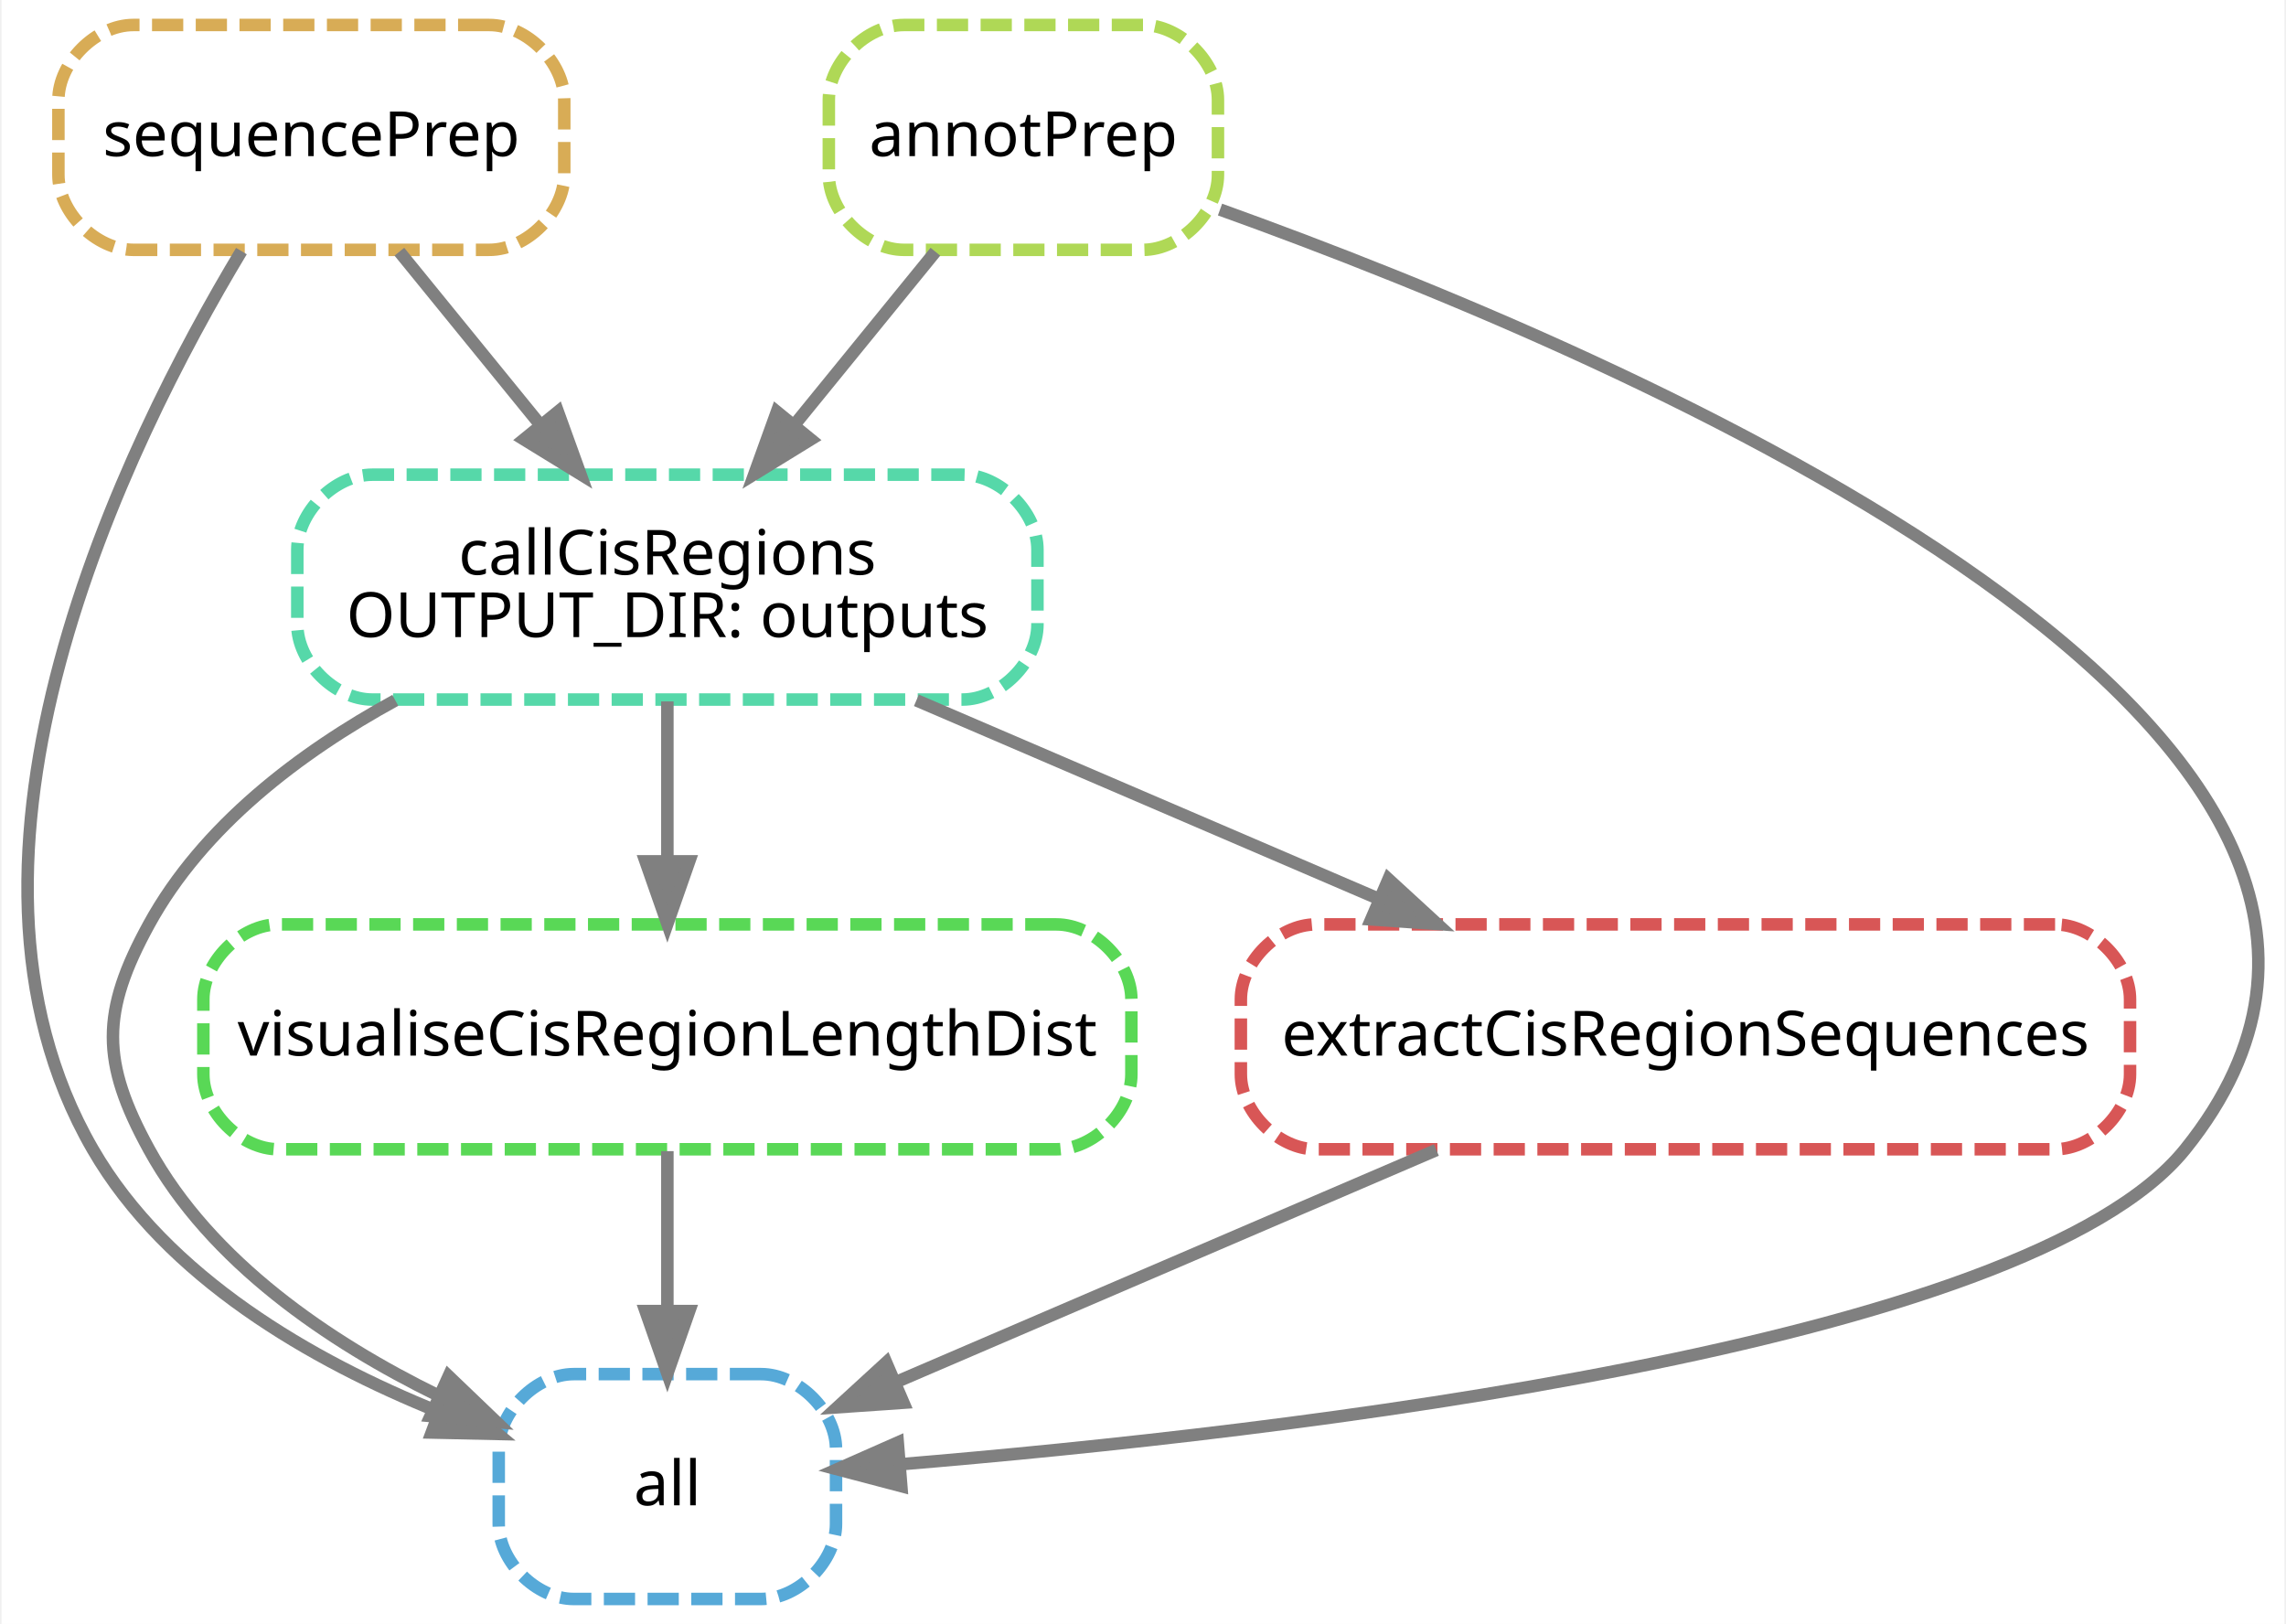
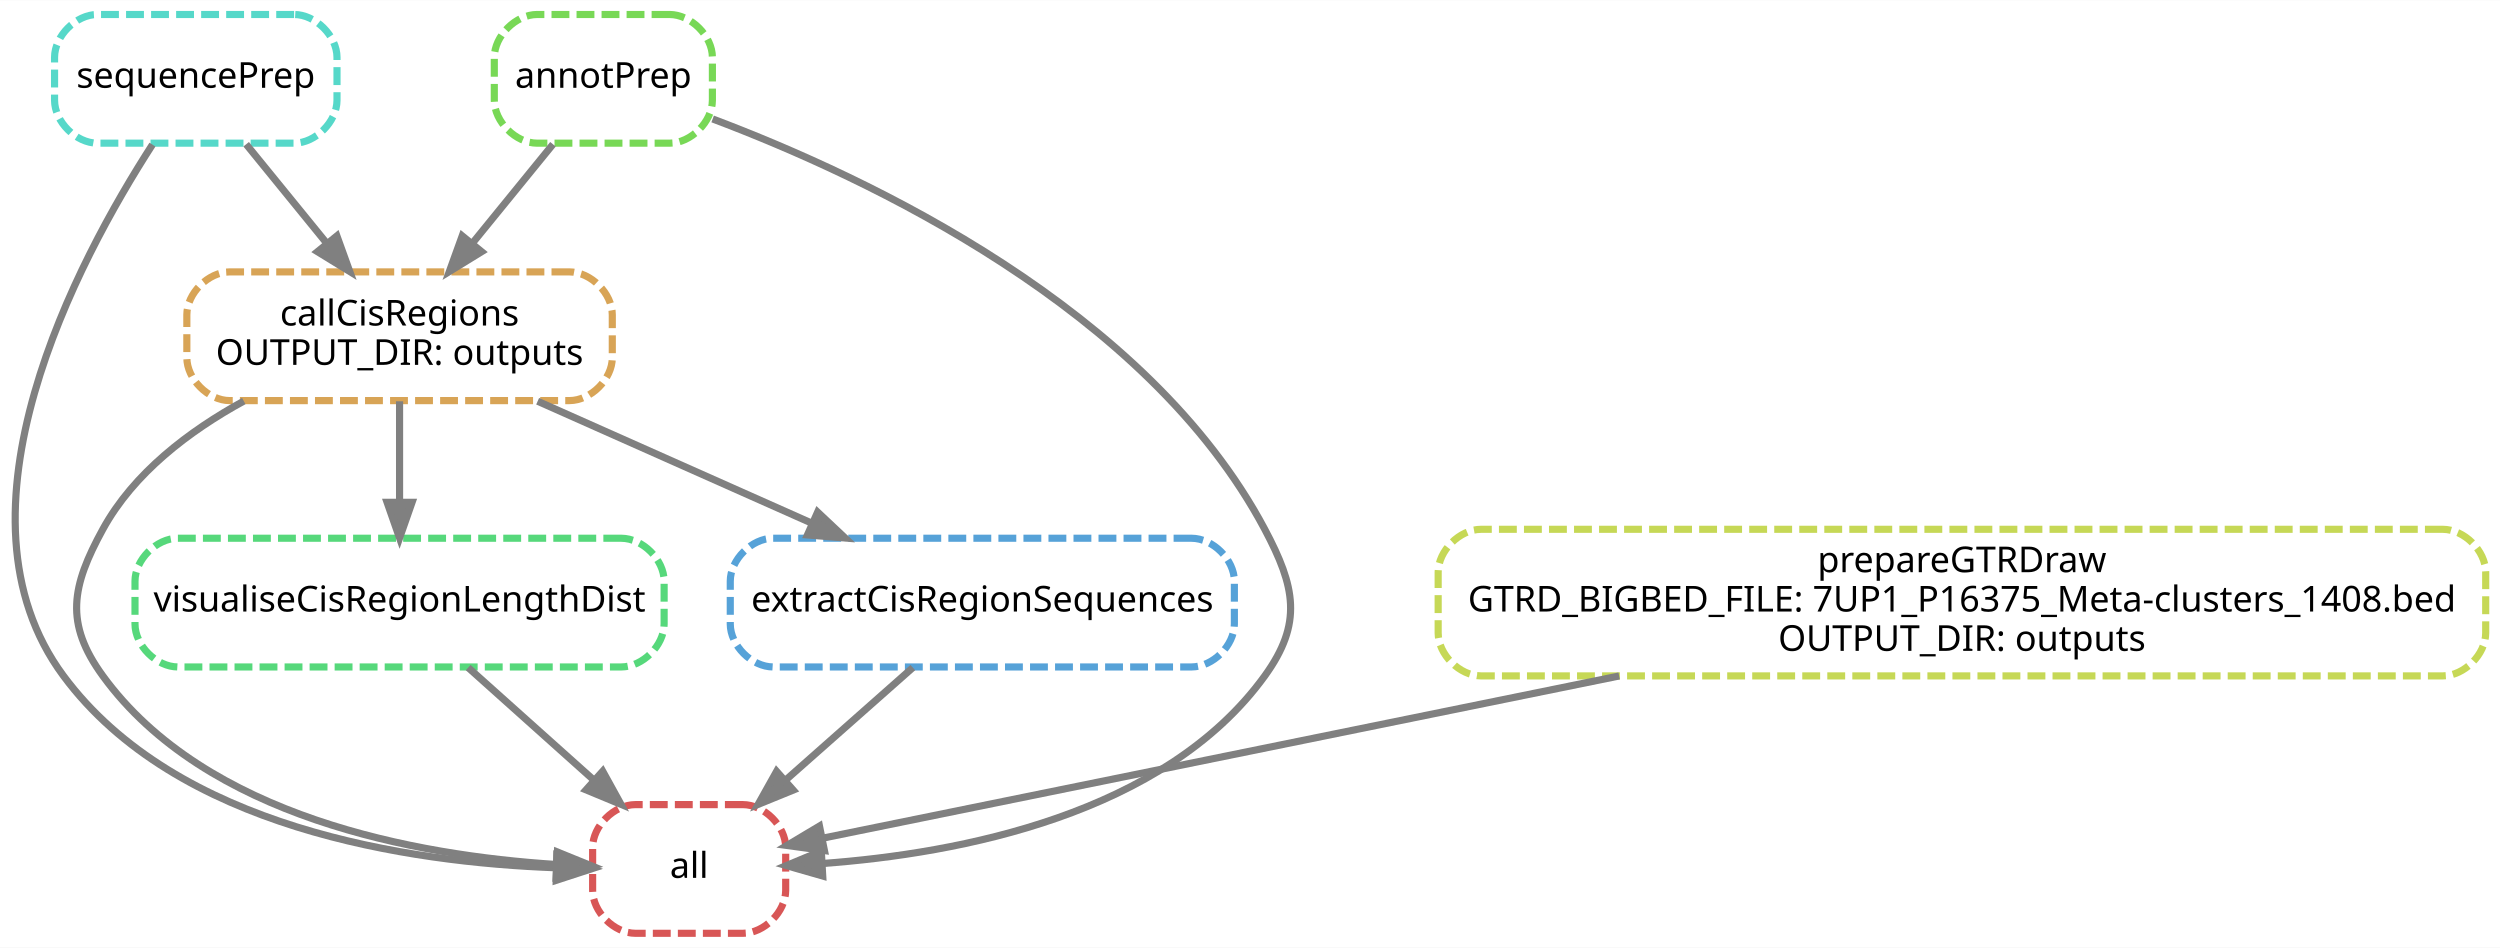
- <svg xmlns="http://www.w3.org/2000/svg" width="366pt" height="260pt" viewBox="0.00 0.00 365.52 260.00">
-   <g id="graph0" class="graph" transform="scale(1 1) rotate(0) translate(4 256)">
-     <polygon fill="white" stroke="transparent" points="-4,4 -4,-256 361.52,-256 361.52,4 -4,4" />
+ <svg xmlns="http://www.w3.org/2000/svg" width="699pt" height="265pt" viewBox="0.00 0.00 699.26 265.00">
+   <g id="graph0" class="graph" transform="scale(1 1) rotate(0) translate(4 261)">
+     <polygon fill="white" stroke="transparent" points="-4,4 -4,-261 695.26,-261 695.26,4 -4,4" />
    <g id="node1" class="node">
-       <path fill="none" stroke="#56a9d8" stroke-width="2" stroke-dasharray="5,2" d="M117.61,-36C117.61,-36 87.61,-36 87.61,-36 81.61,-36 75.61,-30 75.61,-24 75.61,-24 75.61,-12 75.61,-12 75.61,-6 81.61,0 87.61,0 87.61,0 117.61,0 117.61,0 123.61,0 129.61,-6 129.61,-12 129.61,-12 129.61,-24 129.61,-24 129.61,-30 123.61,-36 117.61,-36" />
-       <text text-anchor="middle" x="102.61" y="-15" font-family="sans" font-size="10.00">all</text>
+       <path fill="none" stroke="#d85656" stroke-width="2" stroke-dasharray="5,2" d="M203.76,-36C203.76,-36 173.76,-36 173.76,-36 167.76,-36 161.76,-30 161.76,-24 161.76,-24 161.76,-12 161.76,-12 161.76,-6 167.76,0 173.76,0 173.76,0 203.76,0 203.76,0 209.76,0 215.76,-6 215.76,-12 215.76,-12 215.76,-24 215.76,-24 215.76,-30 209.76,-36 203.76,-36" />
+       <text text-anchor="middle" x="188.76" y="-15.5" font-family="sans" font-size="10.00">all</text>
    </g>
    <g id="node2" class="node">
-       <path fill="none" stroke="#d8ac56" stroke-width="2" stroke-dasharray="5,2" d="M74.1,-252C74.1,-252 17.11,-252 17.11,-252 11.11,-252 5.11,-246 5.11,-240 5.11,-240 5.11,-228 5.11,-228 5.11,-222 11.11,-216 17.11,-216 17.11,-216 74.1,-216 74.1,-216 80.1,-216 86.1,-222 86.1,-228 86.1,-228 86.1,-240 86.1,-240 86.1,-246 80.1,-252 74.1,-252" />
-       <text text-anchor="middle" x="45.61" y="-231" font-family="sans" font-size="10.00">sequencePrep</text>
+       <path fill="none" stroke="#56d8c9" stroke-width="2" stroke-dasharray="5,2" d="M78.26,-257C78.26,-257 23.26,-257 23.26,-257 17.26,-257 11.26,-251 11.26,-245 11.26,-245 11.26,-233 11.26,-233 11.26,-227 17.26,-221 23.26,-221 23.26,-221 78.26,-221 78.26,-221 84.26,-221 90.26,-227 90.26,-233 90.26,-233 90.26,-245 90.26,-245 90.26,-251 84.26,-257 78.26,-257" />
+       <text text-anchor="middle" x="50.76" y="-236.5" font-family="sans" font-size="10.00">sequencePrep</text>
    </g>
    <g id="edge1" class="edge">
-       <path fill="none" stroke="grey" stroke-width="2" d="M34.41,-215.8C15.86,-184.95 -16.59,-119.05 10.61,-72 22.5,-51.43 45.74,-38.14 65.89,-30.01" />
-       <polygon fill="grey" stroke="grey" stroke-width="2" points="67.33,-33.21 75.47,-26.42 64.88,-26.65 67.33,-33.21" />
+       <path fill="none" stroke="grey" stroke-width="2" d="M38.64,-220.6C17.68,-188.14 -20.03,-117.53 13.76,-72 45.34,-29.43 110.17,-19.85 151.44,-18.33" />
+       <polygon fill="grey" stroke="grey" stroke-width="2" points="151.72,-21.82 161.64,-18.1 151.57,-14.82 151.72,-21.82" />
    </g>
    <g id="node4" class="node">
-       <path fill="none" stroke="#56d8a9" stroke-width="2" stroke-dasharray="5,2" d="M149.86,-180C149.86,-180 55.36,-180 55.36,-180 49.36,-180 43.36,-174 43.36,-168 43.36,-168 43.36,-156 43.36,-156 43.36,-150 49.36,-144 55.36,-144 55.36,-144 149.86,-144 149.86,-144 155.86,-144 161.86,-150 161.86,-156 161.86,-156 161.86,-168 161.86,-168 161.86,-174 155.86,-180 149.86,-180" />
-       <text text-anchor="middle" x="102.61" y="-164" font-family="sans" font-size="10.00">callCisRegions</text>
-       <text text-anchor="middle" x="102.61" y="-154" font-family="sans" font-size="10.00">OUTPUT_DIR: outputs</text>
+       <path fill="none" stroke="#d8a456" stroke-width="2" stroke-dasharray="5,2" d="M155.26,-185C155.26,-185 60.26,-185 60.26,-185 54.26,-185 48.26,-179 48.26,-173 48.26,-173 48.26,-161 48.26,-161 48.26,-155 54.26,-149 60.26,-149 60.26,-149 155.26,-149 155.26,-149 161.26,-149 167.26,-155 167.26,-161 167.26,-161 167.26,-173 167.26,-173 167.26,-179 161.26,-185 155.26,-185" />
+       <text text-anchor="middle" x="107.76" y="-170" font-family="sans" font-size="10.00">callCisRegions</text>
+       <text text-anchor="middle" x="107.76" y="-159" font-family="sans" font-size="10.00">OUTPUT_DIR: outputs</text>
+     </g>
+     <g id="edge7" class="edge">
+       <path fill="none" stroke="grey" stroke-width="2" d="M64.85,-220.7C71.68,-212.3 80.01,-202.07 87.51,-192.86" />
+       <polygon fill="grey" stroke="grey" stroke-width="2" points="90.23,-195.07 93.83,-185.1 84.8,-190.65 90.23,-195.07" />
+     </g>
+     <g id="node3" class="node">
+       <path fill="none" stroke="#78d856" stroke-width="2" stroke-dasharray="5,2" d="M183.26,-257C183.26,-257 146.26,-257 146.26,-257 140.26,-257 134.26,-251 134.26,-245 134.26,-245 134.26,-233 134.26,-233 134.26,-227 140.26,-221 146.26,-221 146.26,-221 183.26,-221 183.26,-221 189.26,-221 195.26,-227 195.26,-233 195.26,-233 195.26,-245 195.26,-245 195.26,-251 189.26,-257 183.26,-257" />
+       <text text-anchor="middle" x="164.76" y="-236.5" font-family="sans" font-size="10.00">annotPrep</text>
+     </g>
+     <g id="edge2" class="edge">
+       <path fill="none" stroke="grey" stroke-width="2" d="M195.33,-227.78C238.86,-211.38 317.02,-174.62 349.76,-113 358.3,-96.91 360.44,-86.76 349.76,-72 321.69,-33.21 264.26,-22.32 226.14,-19.53" />
+       <polygon fill="grey" stroke="grey" stroke-width="2" points="226.12,-16.02 215.93,-18.94 225.72,-23.01 226.12,-16.02" />
+     </g>
+     <g id="edge8" class="edge">
+       <path fill="none" stroke="grey" stroke-width="2" d="M150.67,-220.7C143.83,-212.3 135.5,-202.07 128,-192.86" />
+       <polygon fill="grey" stroke="grey" stroke-width="2" points="130.71,-190.65 121.68,-185.1 125.28,-195.07 130.71,-190.65" />
+     </g>
+     <g id="edge3" class="edge">
+       <path fill="none" stroke="grey" stroke-width="2" d="M64.19,-148.87C48.89,-140.49 33.38,-128.74 24.76,-113 16,-97.02 14.03,-86.73 24.76,-72 53.56,-32.42 112.54,-21.78 151.35,-19.26" />
+       <polygon fill="grey" stroke="grey" stroke-width="2" points="151.91,-22.74 161.72,-18.75 151.56,-15.74 151.91,-22.74" />
+     </g>
+     <g id="node5" class="node">
+       <path fill="none" stroke="#56d87b" stroke-width="2" stroke-dasharray="5,2" d="M169.76,-110.5C169.76,-110.5 45.76,-110.5 45.76,-110.5 39.76,-110.5 33.76,-104.5 33.76,-98.5 33.76,-98.5 33.76,-86.5 33.76,-86.5 33.76,-80.5 39.76,-74.5 45.76,-74.5 45.76,-74.5 169.76,-74.5 169.76,-74.5 175.76,-74.5 181.76,-80.5 181.76,-86.5 181.76,-86.5 181.76,-98.5 181.76,-98.5 181.76,-104.5 175.76,-110.5 169.76,-110.5" />
+       <text text-anchor="middle" x="107.76" y="-90" font-family="sans" font-size="10.00">visualiseCisRegionLengthDist</text>
+     </g>
+     <g id="edge9" class="edge">
+       <path fill="none" stroke="grey" stroke-width="2" d="M107.76,-148.82C107.76,-140.42 107.76,-130.12 107.76,-120.69" />
+       <polygon fill="grey" stroke="grey" stroke-width="2" points="111.26,-120.56 107.76,-110.56 104.26,-120.56 111.26,-120.56" />
+     </g>
+     <g id="node6" class="node">
+       <path fill="none" stroke="#56a2d8" stroke-width="2" stroke-dasharray="5,2" d="M329.26,-110.5C329.26,-110.5 212.26,-110.5 212.26,-110.5 206.26,-110.5 200.26,-104.5 200.26,-98.5 200.26,-98.5 200.26,-86.5 200.26,-86.5 200.26,-80.5 206.26,-74.5 212.26,-74.5 212.26,-74.5 329.26,-74.5 329.26,-74.5 335.26,-74.5 341.26,-80.5 341.26,-86.5 341.26,-86.5 341.26,-98.5 341.26,-98.5 341.26,-104.5 335.26,-110.5 329.26,-110.5" />
+       <text text-anchor="middle" x="270.76" y="-90" font-family="sans" font-size="10.00">extractCisRegionSequences</text>
+     </g>
+     <g id="edge10" class="edge">
+       <path fill="none" stroke="grey" stroke-width="2" d="M146.38,-148.82C169.32,-138.62 198.6,-125.6 222.98,-114.75" />
+       <polygon fill="grey" stroke="grey" stroke-width="2" points="224.69,-117.82 232.4,-110.56 221.84,-111.42 224.69,-117.82" />
+     </g>
+     <g id="edge4" class="edge">
+       <path fill="none" stroke="grey" stroke-width="2" d="M126.95,-74.32C137.44,-64.93 150.6,-53.15 162.07,-42.88" />
+       <polygon fill="grey" stroke="grey" stroke-width="2" points="164.58,-45.34 169.7,-36.06 159.91,-40.12 164.58,-45.34" />
+     </g>
+     <g id="edge5" class="edge">
+       <path fill="none" stroke="grey" stroke-width="2" d="M251.32,-74.32C240.7,-64.93 227.38,-53.15 215.77,-42.88" />
+       <polygon fill="grey" stroke="grey" stroke-width="2" points="217.86,-40.06 208.05,-36.06 213.22,-45.3 217.86,-40.06" />
+     </g>
+     <g id="node7" class="node">
+       <path fill="none" stroke="#c6d856" stroke-width="2" stroke-dasharray="5,2" d="M679.26,-113C679.26,-113 410.26,-113 410.26,-113 404.26,-113 398.26,-107 398.26,-101 398.26,-101 398.26,-84 398.26,-84 398.26,-78 404.26,-72 410.26,-72 410.26,-72 679.26,-72 679.26,-72 685.26,-72 691.26,-78 691.26,-84 691.26,-84 691.26,-101 691.26,-101 691.26,-107 685.26,-113 679.26,-113" />
+       <text text-anchor="middle" x="544.76" y="-101" font-family="sans" font-size="10.00">prepareGTRDraw</text>
+       <text text-anchor="middle" x="544.76" y="-90" font-family="sans" font-size="10.00">GTRD_BIGBED_FILE: 7UP1_P16375_Meta-clusters_1408.bed</text>
+       <text text-anchor="middle" x="544.76" y="-79" font-family="sans" font-size="10.00">OUTPUT_DIR: outputs</text>
    </g>
    <g id="edge6" class="edge">
-       <path fill="none" stroke="grey" stroke-width="2" d="M59.7,-215.7C66.53,-207.3 74.87,-197.07 82.36,-187.86" />
-       <polygon fill="grey" stroke="grey" stroke-width="2" points="85.08,-190.07 88.68,-180.1 79.65,-185.65 85.08,-190.07" />
-     </g>
-     <g id="node3" class="node">
-       <path fill="none" stroke="#afd856" stroke-width="2" stroke-dasharray="5,2" d="M178.76,-252C178.76,-252 140.46,-252 140.46,-252 134.46,-252 128.46,-246 128.46,-240 128.46,-240 128.46,-228 128.46,-228 128.46,-222 134.46,-216 140.46,-216 140.46,-216 178.76,-216 178.76,-216 184.76,-216 190.76,-222 190.76,-228 190.76,-228 190.76,-240 190.76,-240 190.76,-246 184.76,-252 178.76,-252" />
-       <text text-anchor="middle" x="159.61" y="-231" font-family="sans" font-size="10.00">annotPrep</text>
-     </g>
-     <g id="edge2" class="edge">
-       <path fill="none" stroke="grey" stroke-width="2" d="M191.09,-222.45C256.96,-198.76 398.92,-138.19 345.61,-72 320.2,-40.45 201.48,-26.68 139.9,-21.57" />
-       <polygon fill="grey" stroke="grey" stroke-width="2" points="140.06,-18.07 129.81,-20.77 139.5,-25.05 140.06,-18.07" />
-     </g>
-     <g id="edge7" class="edge">
-       <path fill="none" stroke="grey" stroke-width="2" d="M145.52,-215.7C138.69,-207.3 130.35,-197.07 122.85,-187.86" />
-       <polygon fill="grey" stroke="grey" stroke-width="2" points="125.56,-185.65 116.54,-180.1 120.14,-190.07 125.56,-185.65" />
-     </g>
-     <g id="edge3" class="edge">
-       <path fill="none" stroke="grey" stroke-width="2" d="M59.05,-143.87C43.75,-135.49 28.23,-123.74 19.61,-108 11.92,-93.97 11.92,-86.03 19.61,-72 29.52,-53.91 48.53,-41.1 65.85,-32.61" />
-       <polygon fill="grey" stroke="grey" stroke-width="2" points="67.59,-35.66 75.24,-28.33 64.69,-29.29 67.59,-35.66" />
-     </g>
-     <g id="node5" class="node">
-       <path fill="none" stroke="#59d856" stroke-width="2" stroke-dasharray="5,2" d="M164.9,-108C164.9,-108 40.32,-108 40.32,-108 34.32,-108 28.32,-102 28.32,-96 28.32,-96 28.32,-84 28.32,-84 28.32,-78 34.32,-72 40.32,-72 40.32,-72 164.9,-72 164.9,-72 170.9,-72 176.9,-78 176.9,-84 176.9,-84 176.9,-96 176.9,-96 176.9,-102 170.9,-108 164.9,-108" />
-       <text text-anchor="middle" x="102.61" y="-87" font-family="sans" font-size="10.00">visualiseCisRegionLengthDist</text>
-     </g>
-     <g id="edge8" class="edge">
-       <path fill="none" stroke="grey" stroke-width="2" d="M102.61,-143.7C102.61,-135.98 102.61,-126.71 102.61,-118.11" />
-       <polygon fill="grey" stroke="grey" stroke-width="2" points="106.11,-118.1 102.61,-108.1 99.11,-118.1 106.11,-118.1" />
-     </g>
-     <g id="node6" class="node">
-       <path fill="none" stroke="#d85656" stroke-width="2" stroke-dasharray="5,2" d="M324.79,-108C324.79,-108 206.43,-108 206.43,-108 200.43,-108 194.43,-102 194.43,-96 194.43,-96 194.43,-84 194.43,-84 194.43,-78 200.43,-72 206.43,-72 206.43,-72 324.79,-72 324.79,-72 330.79,-72 336.79,-78 336.79,-84 336.79,-84 336.79,-96 336.79,-96 336.79,-102 330.79,-108 324.79,-108" />
-       <text text-anchor="middle" x="265.61" y="-87" font-family="sans" font-size="10.00">extractCisRegionSequences</text>
-     </g>
-     <g id="edge9" class="edge">
-       <path fill="none" stroke="grey" stroke-width="2" d="M142.48,-143.88C164.77,-134.31 192.72,-122.3 216.36,-112.15" />
-       <polygon fill="grey" stroke="grey" stroke-width="2" points="218.06,-115.23 225.86,-108.07 215.29,-108.8 218.06,-115.23" />
-     </g>
-     <g id="edge4" class="edge">
-       <path fill="none" stroke="grey" stroke-width="2" d="M102.61,-71.7C102.61,-63.98 102.61,-54.71 102.61,-46.11" />
-       <polygon fill="grey" stroke="grey" stroke-width="2" points="106.11,-46.1 102.61,-36.1 99.11,-46.1 106.11,-46.1" />
-     </g>
-     <g id="edge5" class="edge">
-       <path fill="none" stroke="grey" stroke-width="2" d="M225.73,-71.88C199.33,-60.53 164.95,-45.77 139.23,-34.73" />
-       <polygon fill="grey" stroke="grey" stroke-width="2" points="140.4,-31.42 129.83,-30.69 137.64,-37.85 140.4,-31.42" />
+       <path fill="none" stroke="grey" stroke-width="2" d="M448.89,-71.98C375.52,-57.03 278.31,-37.24 225.96,-26.58" />
+       <polygon fill="grey" stroke="grey" stroke-width="2" points="226.6,-23.14 216.11,-24.57 225.21,-30 226.6,-23.14" />
    </g>
  </g>
</svg>
